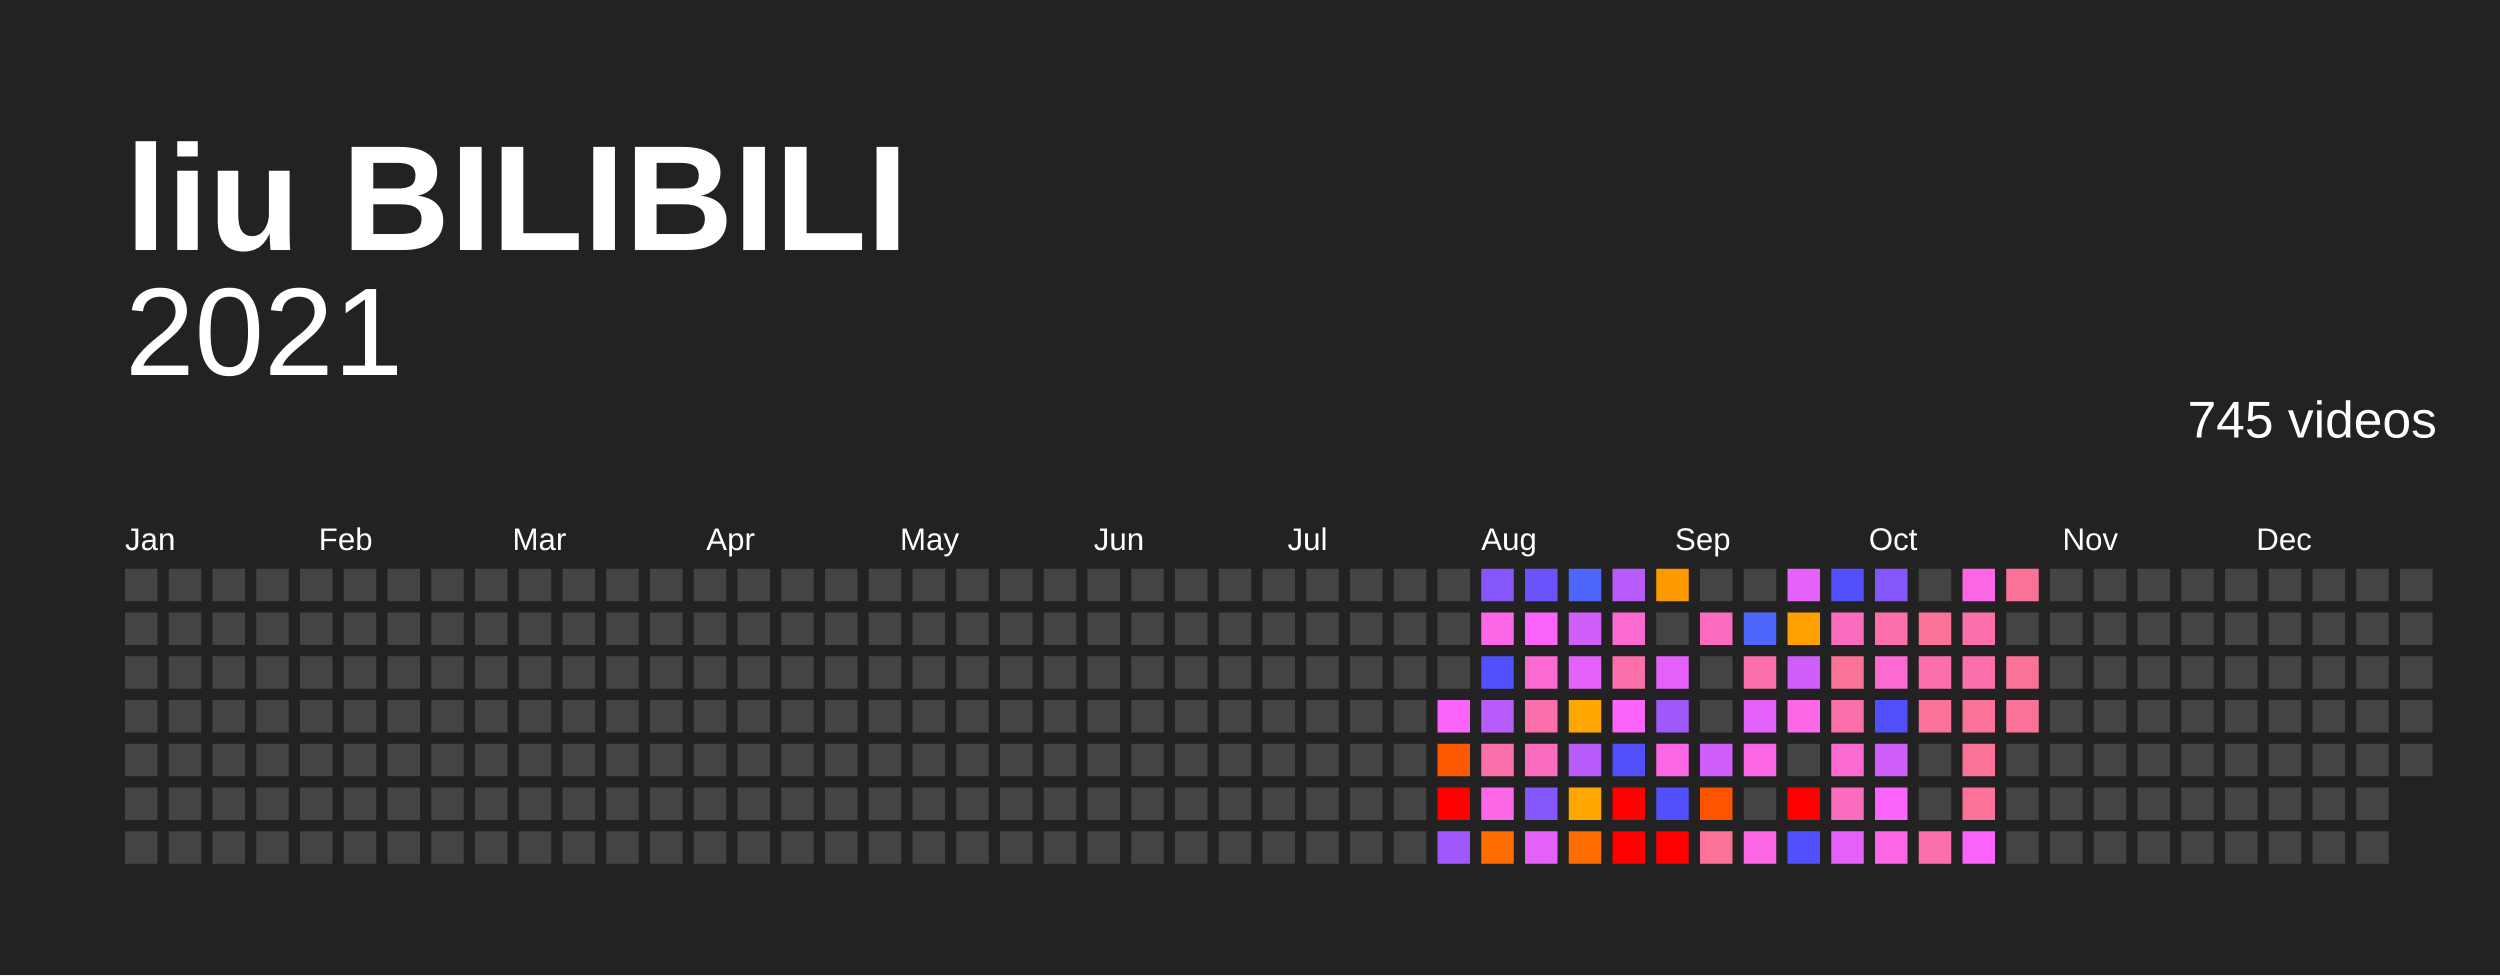
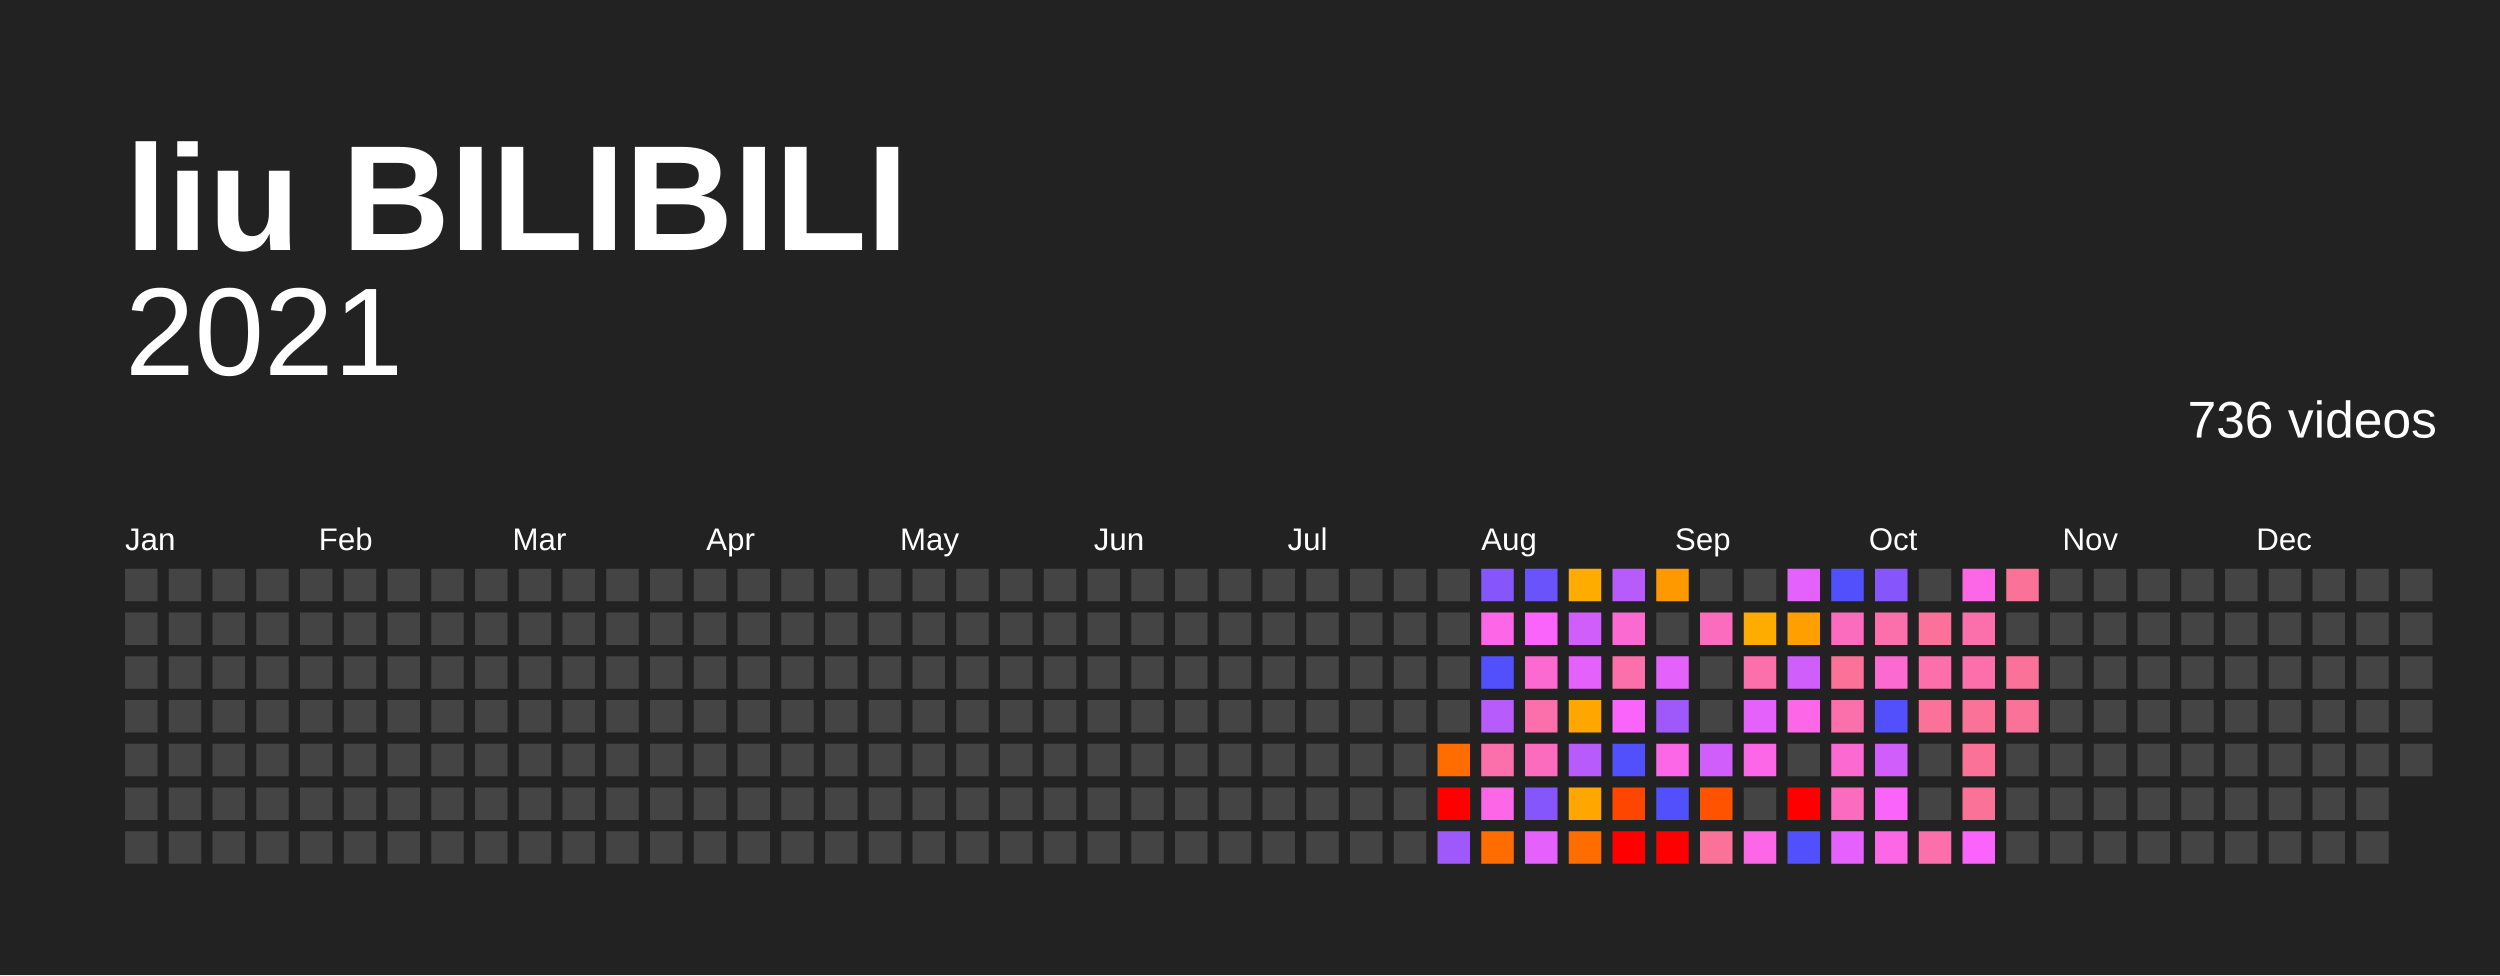
<svg xmlns="http://www.w3.org/2000/svg" baseProfile="full" height="78mm" version="1.1" viewBox="0,0,200,78" width="200mm">
  <defs />
  <rect fill="#222222" height="78" width="200" x="0" y="0" />
  <text fill="#FFFFFF" style="font-size:12px; font-family:Arial; font-weight:bold;" x="10" y="20">liu BILIBILI</text>
  <text alignment-baseline="hanging" fill="#FFFFFF" style="font-size:10.0px; font-family:Arial;" x="10" y="30">2021</text>
-   <text alignment-baseline="hanging" fill="#FFFFFF" style="font-size:4.125px; font-family:Arial;" x="175" y="35">745 videos</text>
+   <text alignment-baseline="hanging" fill="#FFFFFF" style="font-size:4.125px; font-family:Arial;" x="175" y="35">736 videos</text>
  <text fill="#FFFFFF" style="font-size:2.5px; font-family:Arial" x="10.0" y="44">Jan</text>
  <text fill="#FFFFFF" style="font-size:2.5px; font-family:Arial" x="25.5" y="44">Feb</text>
  <text fill="#FFFFFF" style="font-size:2.5px; font-family:Arial" x="41.0" y="44">Mar</text>
  <text fill="#FFFFFF" style="font-size:2.5px; font-family:Arial" x="56.5" y="44">Apr</text>
  <text fill="#FFFFFF" style="font-size:2.5px; font-family:Arial" x="72.0" y="44">May</text>
  <text fill="#FFFFFF" style="font-size:2.5px; font-family:Arial" x="87.5" y="44">Jun</text>
  <text fill="#FFFFFF" style="font-size:2.5px; font-family:Arial" x="103.0" y="44">Jul</text>
  <text fill="#FFFFFF" style="font-size:2.5px; font-family:Arial" x="118.5" y="44">Aug</text>
  <text fill="#FFFFFF" style="font-size:2.5px; font-family:Arial" x="134.0" y="44">Sep</text>
  <text fill="#FFFFFF" style="font-size:2.5px; font-family:Arial" x="149.5" y="44">Oct</text>
  <text fill="#FFFFFF" style="font-size:2.5px; font-family:Arial" x="165.0" y="44">Nov</text>
  <text fill="#FFFFFF" style="font-size:2.5px; font-family:Arial" x="180.5" y="44">Dec</text>
  <rect fill="#444444" height="2.6" width="2.6" x="10.0" y="45.5" />
  <rect fill="#444444" height="2.6" width="2.6" x="10.0" y="49.0" />
  <rect fill="#444444" height="2.6" width="2.6" x="10.0" y="52.5" />
  <rect fill="#444444" height="2.6" width="2.6" x="10.0" y="56.0" />
  <rect fill="#444444" height="2.6" width="2.6" x="10.0" y="59.5" />
  <rect fill="#444444" height="2.6" width="2.6" x="10.0" y="63.0" />
  <rect fill="#444444" height="2.6" width="2.6" x="10.0" y="66.5" />
  <rect fill="#444444" height="2.6" width="2.6" x="13.5" y="45.5" />
  <rect fill="#444444" height="2.6" width="2.6" x="13.5" y="49.0" />
  <rect fill="#444444" height="2.6" width="2.6" x="13.5" y="52.5" />
  <rect fill="#444444" height="2.6" width="2.6" x="13.5" y="56.0" />
  <rect fill="#444444" height="2.6" width="2.6" x="13.5" y="59.5" />
  <rect fill="#444444" height="2.6" width="2.6" x="13.5" y="63.0" />
  <rect fill="#444444" height="2.6" width="2.6" x="13.5" y="66.5" />
  <rect fill="#444444" height="2.6" width="2.6" x="17.0" y="45.5" />
  <rect fill="#444444" height="2.6" width="2.6" x="17.0" y="49.0" />
  <rect fill="#444444" height="2.6" width="2.6" x="17.0" y="52.5" />
  <rect fill="#444444" height="2.6" width="2.6" x="17.0" y="56.0" />
  <rect fill="#444444" height="2.6" width="2.6" x="17.0" y="59.5" />
  <rect fill="#444444" height="2.6" width="2.6" x="17.0" y="63.0" />
  <rect fill="#444444" height="2.6" width="2.6" x="17.0" y="66.5" />
  <rect fill="#444444" height="2.6" width="2.6" x="20.5" y="45.5" />
  <rect fill="#444444" height="2.6" width="2.6" x="20.5" y="49.0" />
  <rect fill="#444444" height="2.6" width="2.6" x="20.5" y="52.5" />
  <rect fill="#444444" height="2.6" width="2.6" x="20.5" y="56.0" />
  <rect fill="#444444" height="2.6" width="2.6" x="20.5" y="59.5" />
  <rect fill="#444444" height="2.6" width="2.6" x="20.5" y="63.0" />
  <rect fill="#444444" height="2.6" width="2.6" x="20.5" y="66.5" />
  <rect fill="#444444" height="2.6" width="2.6" x="24.0" y="45.5" />
  <rect fill="#444444" height="2.6" width="2.6" x="24.0" y="49.0" />
  <rect fill="#444444" height="2.6" width="2.6" x="24.0" y="52.5" />
  <rect fill="#444444" height="2.6" width="2.6" x="24.0" y="56.0" />
  <rect fill="#444444" height="2.6" width="2.6" x="24.0" y="59.5" />
  <rect fill="#444444" height="2.6" width="2.6" x="24.0" y="63.0" />
  <rect fill="#444444" height="2.6" width="2.6" x="24.0" y="66.5" />
  <rect fill="#444444" height="2.6" width="2.6" x="27.5" y="45.5" />
  <rect fill="#444444" height="2.6" width="2.6" x="27.5" y="49.0" />
  <rect fill="#444444" height="2.6" width="2.6" x="27.5" y="52.5" />
  <rect fill="#444444" height="2.6" width="2.6" x="27.5" y="56.0" />
  <rect fill="#444444" height="2.6" width="2.6" x="27.5" y="59.5" />
  <rect fill="#444444" height="2.6" width="2.6" x="27.5" y="63.0" />
  <rect fill="#444444" height="2.6" width="2.6" x="27.5" y="66.5" />
  <rect fill="#444444" height="2.6" width="2.6" x="31.0" y="45.5" />
  <rect fill="#444444" height="2.6" width="2.6" x="31.0" y="49.0" />
  <rect fill="#444444" height="2.6" width="2.6" x="31.0" y="52.5" />
  <rect fill="#444444" height="2.6" width="2.6" x="31.0" y="56.0" />
  <rect fill="#444444" height="2.6" width="2.6" x="31.0" y="59.5" />
  <rect fill="#444444" height="2.6" width="2.6" x="31.0" y="63.0" />
  <rect fill="#444444" height="2.6" width="2.6" x="31.0" y="66.5" />
  <rect fill="#444444" height="2.6" width="2.6" x="34.5" y="45.5" />
  <rect fill="#444444" height="2.6" width="2.6" x="34.5" y="49.0" />
  <rect fill="#444444" height="2.6" width="2.6" x="34.5" y="52.5" />
  <rect fill="#444444" height="2.6" width="2.6" x="34.5" y="56.0" />
  <rect fill="#444444" height="2.6" width="2.6" x="34.5" y="59.5" />
  <rect fill="#444444" height="2.6" width="2.6" x="34.5" y="63.0" />
  <rect fill="#444444" height="2.6" width="2.6" x="34.5" y="66.5" />
  <rect fill="#444444" height="2.6" width="2.6" x="38.0" y="45.5" />
  <rect fill="#444444" height="2.6" width="2.6" x="38.0" y="49.0" />
  <rect fill="#444444" height="2.6" width="2.6" x="38.0" y="52.5" />
  <rect fill="#444444" height="2.6" width="2.6" x="38.0" y="56.0" />
  <rect fill="#444444" height="2.6" width="2.6" x="38.0" y="59.5" />
  <rect fill="#444444" height="2.6" width="2.6" x="38.0" y="63.0" />
  <rect fill="#444444" height="2.6" width="2.6" x="38.0" y="66.5" />
  <rect fill="#444444" height="2.6" width="2.6" x="41.5" y="45.5" />
  <rect fill="#444444" height="2.6" width="2.6" x="41.5" y="49.0" />
  <rect fill="#444444" height="2.6" width="2.6" x="41.5" y="52.5" />
  <rect fill="#444444" height="2.6" width="2.6" x="41.5" y="56.0" />
  <rect fill="#444444" height="2.6" width="2.6" x="41.5" y="59.5" />
  <rect fill="#444444" height="2.6" width="2.6" x="41.5" y="63.0" />
  <rect fill="#444444" height="2.6" width="2.6" x="41.5" y="66.5" />
  <rect fill="#444444" height="2.6" width="2.6" x="45.0" y="45.5" />
  <rect fill="#444444" height="2.6" width="2.6" x="45.0" y="49.0" />
  <rect fill="#444444" height="2.6" width="2.6" x="45.0" y="52.5" />
  <rect fill="#444444" height="2.6" width="2.6" x="45.0" y="56.0" />
  <rect fill="#444444" height="2.6" width="2.6" x="45.0" y="59.5" />
  <rect fill="#444444" height="2.6" width="2.6" x="45.0" y="63.0" />
  <rect fill="#444444" height="2.6" width="2.6" x="45.0" y="66.5" />
  <rect fill="#444444" height="2.6" width="2.6" x="48.5" y="45.5" />
  <rect fill="#444444" height="2.6" width="2.6" x="48.5" y="49.0" />
  <rect fill="#444444" height="2.6" width="2.6" x="48.5" y="52.5" />
  <rect fill="#444444" height="2.6" width="2.6" x="48.5" y="56.0" />
  <rect fill="#444444" height="2.6" width="2.6" x="48.5" y="59.5" />
  <rect fill="#444444" height="2.6" width="2.6" x="48.5" y="63.0" />
  <rect fill="#444444" height="2.6" width="2.6" x="48.5" y="66.5" />
  <rect fill="#444444" height="2.6" width="2.6" x="52.0" y="45.5" />
  <rect fill="#444444" height="2.6" width="2.6" x="52.0" y="49.0" />
  <rect fill="#444444" height="2.6" width="2.6" x="52.0" y="52.5" />
  <rect fill="#444444" height="2.6" width="2.6" x="52.0" y="56.0" />
  <rect fill="#444444" height="2.6" width="2.6" x="52.0" y="59.5" />
  <rect fill="#444444" height="2.6" width="2.6" x="52.0" y="63.0" />
  <rect fill="#444444" height="2.6" width="2.6" x="52.0" y="66.5" />
  <rect fill="#444444" height="2.6" width="2.6" x="55.5" y="45.5" />
  <rect fill="#444444" height="2.6" width="2.6" x="55.5" y="49.0" />
  <rect fill="#444444" height="2.6" width="2.6" x="55.5" y="52.5" />
  <rect fill="#444444" height="2.6" width="2.6" x="55.5" y="56.0" />
  <rect fill="#444444" height="2.6" width="2.6" x="55.5" y="59.5" />
  <rect fill="#444444" height="2.6" width="2.6" x="55.5" y="63.0" />
  <rect fill="#444444" height="2.6" width="2.6" x="55.5" y="66.5" />
  <rect fill="#444444" height="2.6" width="2.6" x="59.0" y="45.5" />
  <rect fill="#444444" height="2.6" width="2.6" x="59.0" y="49.0" />
  <rect fill="#444444" height="2.6" width="2.6" x="59.0" y="52.5" />
  <rect fill="#444444" height="2.6" width="2.6" x="59.0" y="56.0" />
  <rect fill="#444444" height="2.6" width="2.6" x="59.0" y="59.5" />
  <rect fill="#444444" height="2.6" width="2.6" x="59.0" y="63.0" />
  <rect fill="#444444" height="2.6" width="2.6" x="59.0" y="66.5" />
  <rect fill="#444444" height="2.6" width="2.6" x="62.5" y="45.5" />
  <rect fill="#444444" height="2.6" width="2.6" x="62.5" y="49.0" />
  <rect fill="#444444" height="2.6" width="2.6" x="62.5" y="52.5" />
  <rect fill="#444444" height="2.6" width="2.6" x="62.5" y="56.0" />
  <rect fill="#444444" height="2.6" width="2.6" x="62.5" y="59.5" />
  <rect fill="#444444" height="2.6" width="2.6" x="62.5" y="63.0" />
  <rect fill="#444444" height="2.6" width="2.6" x="62.5" y="66.5" />
  <rect fill="#444444" height="2.6" width="2.6" x="66.0" y="45.5" />
  <rect fill="#444444" height="2.6" width="2.6" x="66.0" y="49.0" />
  <rect fill="#444444" height="2.6" width="2.6" x="66.0" y="52.5" />
  <rect fill="#444444" height="2.6" width="2.6" x="66.0" y="56.0" />
  <rect fill="#444444" height="2.6" width="2.6" x="66.0" y="59.5" />
  <rect fill="#444444" height="2.6" width="2.6" x="66.0" y="63.0" />
  <rect fill="#444444" height="2.6" width="2.6" x="66.0" y="66.5" />
  <rect fill="#444444" height="2.6" width="2.6" x="69.5" y="45.5" />
  <rect fill="#444444" height="2.6" width="2.6" x="69.5" y="49.0" />
  <rect fill="#444444" height="2.6" width="2.6" x="69.5" y="52.5" />
  <rect fill="#444444" height="2.6" width="2.6" x="69.5" y="56.0" />
  <rect fill="#444444" height="2.6" width="2.6" x="69.5" y="59.5" />
  <rect fill="#444444" height="2.6" width="2.6" x="69.5" y="63.0" />
  <rect fill="#444444" height="2.6" width="2.6" x="69.5" y="66.5" />
  <rect fill="#444444" height="2.6" width="2.6" x="73.0" y="45.5" />
  <rect fill="#444444" height="2.6" width="2.6" x="73.0" y="49.0" />
  <rect fill="#444444" height="2.6" width="2.6" x="73.0" y="52.5" />
  <rect fill="#444444" height="2.6" width="2.6" x="73.0" y="56.0" />
  <rect fill="#444444" height="2.6" width="2.6" x="73.0" y="59.5" />
  <rect fill="#444444" height="2.6" width="2.6" x="73.0" y="63.0" />
  <rect fill="#444444" height="2.6" width="2.6" x="73.0" y="66.5" />
  <rect fill="#444444" height="2.6" width="2.6" x="76.5" y="45.5" />
  <rect fill="#444444" height="2.6" width="2.6" x="76.5" y="49.0" />
  <rect fill="#444444" height="2.6" width="2.6" x="76.5" y="52.5" />
  <rect fill="#444444" height="2.6" width="2.6" x="76.5" y="56.0" />
  <rect fill="#444444" height="2.6" width="2.6" x="76.5" y="59.5" />
  <rect fill="#444444" height="2.6" width="2.6" x="76.5" y="63.0" />
  <rect fill="#444444" height="2.6" width="2.6" x="76.5" y="66.5" />
  <rect fill="#444444" height="2.6" width="2.6" x="80.0" y="45.5" />
  <rect fill="#444444" height="2.6" width="2.6" x="80.0" y="49.0" />
  <rect fill="#444444" height="2.6" width="2.6" x="80.0" y="52.5" />
  <rect fill="#444444" height="2.6" width="2.6" x="80.0" y="56.0" />
  <rect fill="#444444" height="2.6" width="2.6" x="80.0" y="59.5" />
  <rect fill="#444444" height="2.6" width="2.6" x="80.0" y="63.0" />
  <rect fill="#444444" height="2.6" width="2.6" x="80.0" y="66.5" />
  <rect fill="#444444" height="2.6" width="2.6" x="83.5" y="45.5" />
  <rect fill="#444444" height="2.6" width="2.6" x="83.5" y="49.0" />
  <rect fill="#444444" height="2.6" width="2.6" x="83.5" y="52.5" />
  <rect fill="#444444" height="2.6" width="2.6" x="83.5" y="56.0" />
  <rect fill="#444444" height="2.6" width="2.6" x="83.5" y="59.5" />
  <rect fill="#444444" height="2.6" width="2.6" x="83.5" y="63.0" />
  <rect fill="#444444" height="2.6" width="2.6" x="83.5" y="66.5" />
  <rect fill="#444444" height="2.6" width="2.6" x="87.0" y="45.5" />
  <rect fill="#444444" height="2.6" width="2.6" x="87.0" y="49.0" />
  <rect fill="#444444" height="2.6" width="2.6" x="87.0" y="52.5" />
  <rect fill="#444444" height="2.6" width="2.6" x="87.0" y="56.0" />
  <rect fill="#444444" height="2.6" width="2.6" x="87.0" y="59.5" />
  <rect fill="#444444" height="2.6" width="2.6" x="87.0" y="63.0" />
  <rect fill="#444444" height="2.6" width="2.6" x="87.0" y="66.5" />
  <rect fill="#444444" height="2.6" width="2.6" x="90.5" y="45.5" />
  <rect fill="#444444" height="2.6" width="2.6" x="90.5" y="49.0" />
  <rect fill="#444444" height="2.6" width="2.6" x="90.5" y="52.5" />
  <rect fill="#444444" height="2.6" width="2.6" x="90.5" y="56.0" />
  <rect fill="#444444" height="2.6" width="2.6" x="90.5" y="59.5" />
  <rect fill="#444444" height="2.6" width="2.6" x="90.5" y="63.0" />
  <rect fill="#444444" height="2.6" width="2.6" x="90.5" y="66.5" />
  <rect fill="#444444" height="2.6" width="2.6" x="94.0" y="45.5" />
  <rect fill="#444444" height="2.6" width="2.6" x="94.0" y="49.0" />
  <rect fill="#444444" height="2.6" width="2.6" x="94.0" y="52.5" />
  <rect fill="#444444" height="2.6" width="2.6" x="94.0" y="56.0" />
  <rect fill="#444444" height="2.6" width="2.6" x="94.0" y="59.5" />
  <rect fill="#444444" height="2.6" width="2.6" x="94.0" y="63.0" />
  <rect fill="#444444" height="2.6" width="2.6" x="94.0" y="66.5" />
  <rect fill="#444444" height="2.6" width="2.6" x="97.5" y="45.5" />
  <rect fill="#444444" height="2.6" width="2.6" x="97.5" y="49.0" />
  <rect fill="#444444" height="2.6" width="2.6" x="97.5" y="52.5" />
  <rect fill="#444444" height="2.6" width="2.6" x="97.5" y="56.0" />
  <rect fill="#444444" height="2.6" width="2.6" x="97.5" y="59.5" />
  <rect fill="#444444" height="2.6" width="2.6" x="97.5" y="63.0" />
  <rect fill="#444444" height="2.6" width="2.6" x="97.5" y="66.5" />
  <rect fill="#444444" height="2.6" width="2.6" x="101.0" y="45.5" />
  <rect fill="#444444" height="2.6" width="2.6" x="101.0" y="49.0" />
  <rect fill="#444444" height="2.6" width="2.6" x="101.0" y="52.5" />
  <rect fill="#444444" height="2.6" width="2.6" x="101.0" y="56.0" />
  <rect fill="#444444" height="2.6" width="2.6" x="101.0" y="59.5" />
  <rect fill="#444444" height="2.6" width="2.6" x="101.0" y="63.0" />
  <rect fill="#444444" height="2.6" width="2.6" x="101.0" y="66.5" />
  <rect fill="#444444" height="2.6" width="2.6" x="104.5" y="45.5" />
  <rect fill="#444444" height="2.6" width="2.6" x="104.5" y="49.0" />
  <rect fill="#444444" height="2.6" width="2.6" x="104.5" y="52.5" />
  <rect fill="#444444" height="2.6" width="2.6" x="104.5" y="56.0" />
  <rect fill="#444444" height="2.6" width="2.6" x="104.5" y="59.5" />
  <rect fill="#444444" height="2.6" width="2.6" x="104.5" y="63.0" />
  <rect fill="#444444" height="2.6" width="2.6" x="104.5" y="66.5" />
  <rect fill="#444444" height="2.6" width="2.6" x="108.0" y="45.5" />
  <rect fill="#444444" height="2.6" width="2.6" x="108.0" y="49.0" />
  <rect fill="#444444" height="2.6" width="2.6" x="108.0" y="52.5" />
  <rect fill="#444444" height="2.6" width="2.6" x="108.0" y="56.0" />
  <rect fill="#444444" height="2.6" width="2.6" x="108.0" y="59.5" />
  <rect fill="#444444" height="2.6" width="2.6" x="108.0" y="63.0" />
  <rect fill="#444444" height="2.6" width="2.6" x="108.0" y="66.5" />
  <rect fill="#444444" height="2.6" width="2.6" x="111.5" y="45.5" />
  <rect fill="#444444" height="2.6" width="2.6" x="111.5" y="49.0" />
  <rect fill="#444444" height="2.6" width="2.6" x="111.5" y="52.5" />
  <rect fill="#444444" height="2.6" width="2.6" x="111.5" y="56.0" />
  <rect fill="#444444" height="2.6" width="2.6" x="111.5" y="59.5" />
  <rect fill="#444444" height="2.6" width="2.6" x="111.5" y="63.0" />
  <rect fill="#444444" height="2.6" width="2.6" x="111.5" y="66.5" />
  <rect fill="#444444" height="2.6" width="2.6" x="115.0" y="45.5" />
  <rect fill="#444444" height="2.6" width="2.6" x="115.0" y="49.0" />
  <rect fill="#444444" height="2.6" width="2.6" x="115.0" y="52.5" />
-   <rect fill="#fb64fb" height="2.6" width="2.6" x="115.0" y="56.0" />
-   <rect fill="#ff5900" height="2.6" width="2.6" x="115.0" y="59.5" />
+   <rect fill="#444444" height="2.6" width="2.6" x="115.0" y="56.0" />
+   <rect fill="#ff6c00" height="2.6" width="2.6" x="115.0" y="59.5" />
  <rect fill="red" height="2.6" width="2.6" x="115.0" y="63.0" />
  <rect fill="#9f59fb" height="2.6" width="2.6" x="115.0" y="66.5" />
  <rect fill="#8556fb" height="2.6" width="2.6" x="118.5" y="45.5" />
  <rect fill="#fb67e6" height="2.6" width="2.6" x="118.5" y="49.0" />
  <rect fill="#5150fc" height="2.6" width="2.6" x="118.5" y="52.5" />
  <rect fill="#b75cfb" height="2.6" width="2.6" x="118.5" y="56.0" />
  <rect fill="#fb6fab" height="2.6" width="2.6" x="118.5" y="59.5" />
  <rect fill="#fb67e6" height="2.6" width="2.6" x="118.5" y="63.0" />
  <rect fill="#ff6c00" height="2.6" width="2.6" x="118.5" y="66.5" />
  <rect fill="#6b53fb" height="2.6" width="2.6" x="122.0" y="45.5" />
  <rect fill="#fb64fb" height="2.6" width="2.6" x="122.0" y="49.0" />
  <rect fill="#fb6ad1" height="2.6" width="2.6" x="122.0" y="52.5" />
  <rect fill="#fb6fab" height="2.6" width="2.6" x="122.0" y="56.0" />
  <rect fill="#fb6cbe" height="2.6" width="2.6" x="122.0" y="59.5" />
  <rect fill="#8556fb" height="2.6" width="2.6" x="122.0" y="63.0" />
  <rect fill="#e561fb" height="2.6" width="2.6" x="122.0" y="66.5" />
-   <rect fill="#4e66fc" height="2.6" width="2.6" x="125.5" y="45.5" />
+   <rect fill="#ffac00" height="2.6" width="2.6" x="125.5" y="45.5" />
  <rect fill="#cf5efb" height="2.6" width="2.6" x="125.5" y="49.0" />
  <rect fill="#e561fb" height="2.6" width="2.6" x="125.5" y="52.5" />
  <rect fill="#ffa600" height="2.6" width="2.6" x="125.5" y="56.0" />
  <rect fill="#b75cfb" height="2.6" width="2.6" x="125.5" y="59.5" />
  <rect fill="#ffa600" height="2.6" width="2.6" x="125.5" y="63.0" />
  <rect fill="#ff6c00" height="2.6" width="2.6" x="125.5" y="66.5" />
  <rect fill="#b75cfb" height="2.6" width="2.6" x="129.0" y="45.5" />
  <rect fill="#fb6ad1" height="2.6" width="2.6" x="129.0" y="49.0" />
  <rect fill="#fb6fab" height="2.6" width="2.6" x="129.0" y="52.5" />
  <rect fill="#fb64fb" height="2.6" width="2.6" x="129.0" y="56.0" />
  <rect fill="#5150fc" height="2.6" width="2.6" x="129.0" y="59.5" />
-   <rect fill="red" height="2.6" width="2.6" x="129.0" y="63.0" />
+   <rect fill="#ff4600" height="2.6" width="2.6" x="129.0" y="63.0" />
  <rect fill="red" height="2.6" width="2.6" x="129.0" y="66.5" />
  <rect fill="#ff9900" height="2.6" width="2.6" x="132.5" y="45.5" />
  <rect fill="#444444" height="2.6" width="2.6" x="132.5" y="49.0" />
  <rect fill="#e561fb" height="2.6" width="2.6" x="132.5" y="52.5" />
  <rect fill="#9f59fb" height="2.6" width="2.6" x="132.5" y="56.0" />
  <rect fill="#fb67e6" height="2.6" width="2.6" x="132.5" y="59.5" />
  <rect fill="#5150fc" height="2.6" width="2.6" x="132.5" y="63.0" />
  <rect fill="red" height="2.6" width="2.6" x="132.5" y="66.5" />
  <rect fill="#444444" height="2.6" width="2.6" x="136.0" y="45.5" />
  <rect fill="#fb6cbe" height="2.6" width="2.6" x="136.0" y="49.0" />
  <rect fill="#444444" height="2.6" width="2.6" x="136.0" y="52.5" />
  <rect fill="#444444" height="2.6" width="2.6" x="136.0" y="56.0" />
  <rect fill="#cf5efb" height="2.6" width="2.6" x="136.0" y="59.5" />
  <rect fill="#ff5300" height="2.6" width="2.6" x="136.0" y="63.0" />
  <rect fill="#fb7299" height="2.6" width="2.6" x="136.0" y="66.5" />
  <rect fill="#444444" height="2.6" width="2.6" x="139.5" y="45.5" />
-   <rect fill="#4e66fc" height="2.6" width="2.6" x="139.5" y="49.0" />
+   <rect fill="#ffac00" height="2.6" width="2.6" x="139.5" y="49.0" />
  <rect fill="#fb6fab" height="2.6" width="2.6" x="139.5" y="52.5" />
  <rect fill="#e561fb" height="2.6" width="2.6" x="139.5" y="56.0" />
  <rect fill="#fb67e6" height="2.6" width="2.6" x="139.5" y="59.5" />
  <rect fill="#444444" height="2.6" width="2.6" x="139.5" y="63.0" />
  <rect fill="#fb67e6" height="2.6" width="2.6" x="139.5" y="66.5" />
  <rect fill="#e561fb" height="2.6" width="2.6" x="143.0" y="45.5" />
  <rect fill="#ff9f00" height="2.6" width="2.6" x="143.0" y="49.0" />
  <rect fill="#cf5efb" height="2.6" width="2.6" x="143.0" y="52.5" />
  <rect fill="#fb67e6" height="2.6" width="2.6" x="143.0" y="56.0" />
  <rect fill="#444444" height="2.6" width="2.6" x="143.0" y="59.5" />
  <rect fill="red" height="2.6" width="2.6" x="143.0" y="63.0" />
  <rect fill="#5150fc" height="2.6" width="2.6" x="143.0" y="66.5" />
  <rect fill="#5150fc" height="2.6" width="2.6" x="146.5" y="45.5" />
  <rect fill="#fb6cbe" height="2.6" width="2.6" x="146.5" y="49.0" />
  <rect fill="#fb7299" height="2.6" width="2.6" x="146.5" y="52.5" />
  <rect fill="#fb6fab" height="2.6" width="2.6" x="146.5" y="56.0" />
  <rect fill="#fb6ad1" height="2.6" width="2.6" x="146.5" y="59.5" />
  <rect fill="#fb6cbe" height="2.6" width="2.6" x="146.5" y="63.0" />
  <rect fill="#e561fb" height="2.6" width="2.6" x="146.5" y="66.5" />
  <rect fill="#8556fb" height="2.6" width="2.6" x="150.0" y="45.5" />
  <rect fill="#fb6fab" height="2.6" width="2.6" x="150.0" y="49.0" />
  <rect fill="#fb6ad1" height="2.6" width="2.6" x="150.0" y="52.5" />
  <rect fill="#5150fc" height="2.6" width="2.6" x="150.0" y="56.0" />
  <rect fill="#cf5efb" height="2.6" width="2.6" x="150.0" y="59.5" />
  <rect fill="#fb64fb" height="2.6" width="2.6" x="150.0" y="63.0" />
  <rect fill="#fb67e6" height="2.6" width="2.6" x="150.0" y="66.5" />
  <rect fill="#444444" height="2.6" width="2.6" x="153.5" y="45.5" />
  <rect fill="#fb7299" height="2.6" width="2.6" x="153.5" y="49.0" />
  <rect fill="#fb6fab" height="2.6" width="2.6" x="153.5" y="52.5" />
  <rect fill="#fb7299" height="2.6" width="2.6" x="153.5" y="56.0" />
  <rect fill="#444444" height="2.6" width="2.6" x="153.5" y="59.5" />
  <rect fill="#444444" height="2.6" width="2.6" x="153.5" y="63.0" />
  <rect fill="#fb6fab" height="2.6" width="2.6" x="153.5" y="66.5" />
  <rect fill="#fb67e6" height="2.6" width="2.6" x="157.0" y="45.5" />
  <rect fill="#fb6fab" height="2.6" width="2.6" x="157.0" y="49.0" />
  <rect fill="#fb6fab" height="2.6" width="2.6" x="157.0" y="52.5" />
  <rect fill="#fb7299" height="2.6" width="2.6" x="157.0" y="56.0" />
  <rect fill="#fb7299" height="2.6" width="2.6" x="157.0" y="59.5" />
  <rect fill="#fb7299" height="2.6" width="2.6" x="157.0" y="63.0" />
  <rect fill="#fb64fb" height="2.6" width="2.6" x="157.0" y="66.5" />
  <rect fill="#fb7299" height="2.6" width="2.6" x="160.5" y="45.5" />
  <rect fill="#444444" height="2.6" width="2.6" x="160.5" y="49.0" />
  <rect fill="#fb7299" height="2.6" width="2.6" x="160.5" y="52.5" />
  <rect fill="#fb7299" height="2.6" width="2.6" x="160.5" y="56.0" />
  <rect fill="#444444" height="2.6" width="2.6" x="160.5" y="59.5" />
  <rect fill="#444444" height="2.6" width="2.6" x="160.5" y="63.0" />
  <rect fill="#444444" height="2.6" width="2.6" x="160.5" y="66.5" />
  <rect fill="#444444" height="2.6" width="2.6" x="164.0" y="45.5" />
  <rect fill="#444444" height="2.6" width="2.6" x="164.0" y="49.0" />
  <rect fill="#444444" height="2.6" width="2.6" x="164.0" y="52.5" />
  <rect fill="#444444" height="2.6" width="2.6" x="164.0" y="56.0" />
  <rect fill="#444444" height="2.6" width="2.6" x="164.0" y="59.5" />
  <rect fill="#444444" height="2.6" width="2.6" x="164.0" y="63.0" />
  <rect fill="#444444" height="2.6" width="2.6" x="164.0" y="66.5" />
  <rect fill="#444444" height="2.6" width="2.6" x="167.5" y="45.5" />
  <rect fill="#444444" height="2.6" width="2.6" x="167.5" y="49.0" />
  <rect fill="#444444" height="2.6" width="2.6" x="167.5" y="52.5" />
  <rect fill="#444444" height="2.6" width="2.6" x="167.5" y="56.0" />
  <rect fill="#444444" height="2.6" width="2.6" x="167.5" y="59.5" />
  <rect fill="#444444" height="2.6" width="2.6" x="167.5" y="63.0" />
  <rect fill="#444444" height="2.6" width="2.6" x="167.5" y="66.5" />
  <rect fill="#444444" height="2.6" width="2.6" x="171.0" y="45.5" />
  <rect fill="#444444" height="2.6" width="2.6" x="171.0" y="49.0" />
  <rect fill="#444444" height="2.6" width="2.6" x="171.0" y="52.5" />
  <rect fill="#444444" height="2.6" width="2.6" x="171.0" y="56.0" />
  <rect fill="#444444" height="2.6" width="2.6" x="171.0" y="59.5" />
  <rect fill="#444444" height="2.6" width="2.6" x="171.0" y="63.0" />
  <rect fill="#444444" height="2.6" width="2.6" x="171.0" y="66.5" />
  <rect fill="#444444" height="2.6" width="2.6" x="174.5" y="45.5" />
  <rect fill="#444444" height="2.6" width="2.6" x="174.5" y="49.0" />
  <rect fill="#444444" height="2.6" width="2.6" x="174.5" y="52.5" />
  <rect fill="#444444" height="2.6" width="2.6" x="174.5" y="56.0" />
  <rect fill="#444444" height="2.6" width="2.6" x="174.5" y="59.5" />
  <rect fill="#444444" height="2.6" width="2.6" x="174.5" y="63.0" />
  <rect fill="#444444" height="2.6" width="2.6" x="174.5" y="66.5" />
  <rect fill="#444444" height="2.6" width="2.6" x="178.0" y="45.5" />
  <rect fill="#444444" height="2.6" width="2.6" x="178.0" y="49.0" />
  <rect fill="#444444" height="2.6" width="2.6" x="178.0" y="52.5" />
  <rect fill="#444444" height="2.6" width="2.6" x="178.0" y="56.0" />
  <rect fill="#444444" height="2.6" width="2.6" x="178.0" y="59.5" />
  <rect fill="#444444" height="2.6" width="2.6" x="178.0" y="63.0" />
  <rect fill="#444444" height="2.6" width="2.6" x="178.0" y="66.5" />
  <rect fill="#444444" height="2.6" width="2.6" x="181.5" y="45.5" />
  <rect fill="#444444" height="2.6" width="2.6" x="181.5" y="49.0" />
  <rect fill="#444444" height="2.6" width="2.6" x="181.5" y="52.5" />
  <rect fill="#444444" height="2.6" width="2.6" x="181.5" y="56.0" />
  <rect fill="#444444" height="2.6" width="2.6" x="181.5" y="59.5" />
  <rect fill="#444444" height="2.6" width="2.6" x="181.5" y="63.0" />
  <rect fill="#444444" height="2.6" width="2.6" x="181.5" y="66.5" />
  <rect fill="#444444" height="2.6" width="2.6" x="185.0" y="45.5" />
  <rect fill="#444444" height="2.6" width="2.6" x="185.0" y="49.0" />
  <rect fill="#444444" height="2.6" width="2.6" x="185.0" y="52.5" />
  <rect fill="#444444" height="2.6" width="2.6" x="185.0" y="56.0" />
  <rect fill="#444444" height="2.6" width="2.6" x="185.0" y="59.5" />
  <rect fill="#444444" height="2.6" width="2.6" x="185.0" y="63.0" />
  <rect fill="#444444" height="2.6" width="2.6" x="185.0" y="66.5" />
  <rect fill="#444444" height="2.6" width="2.6" x="188.5" y="45.5" />
  <rect fill="#444444" height="2.6" width="2.6" x="188.5" y="49.0" />
  <rect fill="#444444" height="2.6" width="2.6" x="188.5" y="52.5" />
  <rect fill="#444444" height="2.6" width="2.6" x="188.5" y="56.0" />
  <rect fill="#444444" height="2.6" width="2.6" x="188.5" y="59.5" />
  <rect fill="#444444" height="2.6" width="2.6" x="188.5" y="63.0" />
  <rect fill="#444444" height="2.6" width="2.6" x="188.5" y="66.5" />
  <rect fill="#444444" height="2.6" width="2.6" x="192.0" y="45.5" />
  <rect fill="#444444" height="2.6" width="2.6" x="192.0" y="49.0" />
  <rect fill="#444444" height="2.6" width="2.6" x="192.0" y="52.5" />
  <rect fill="#444444" height="2.6" width="2.6" x="192.0" y="56.0" />
  <rect fill="#444444" height="2.6" width="2.6" x="192.0" y="59.5" />
</svg>
